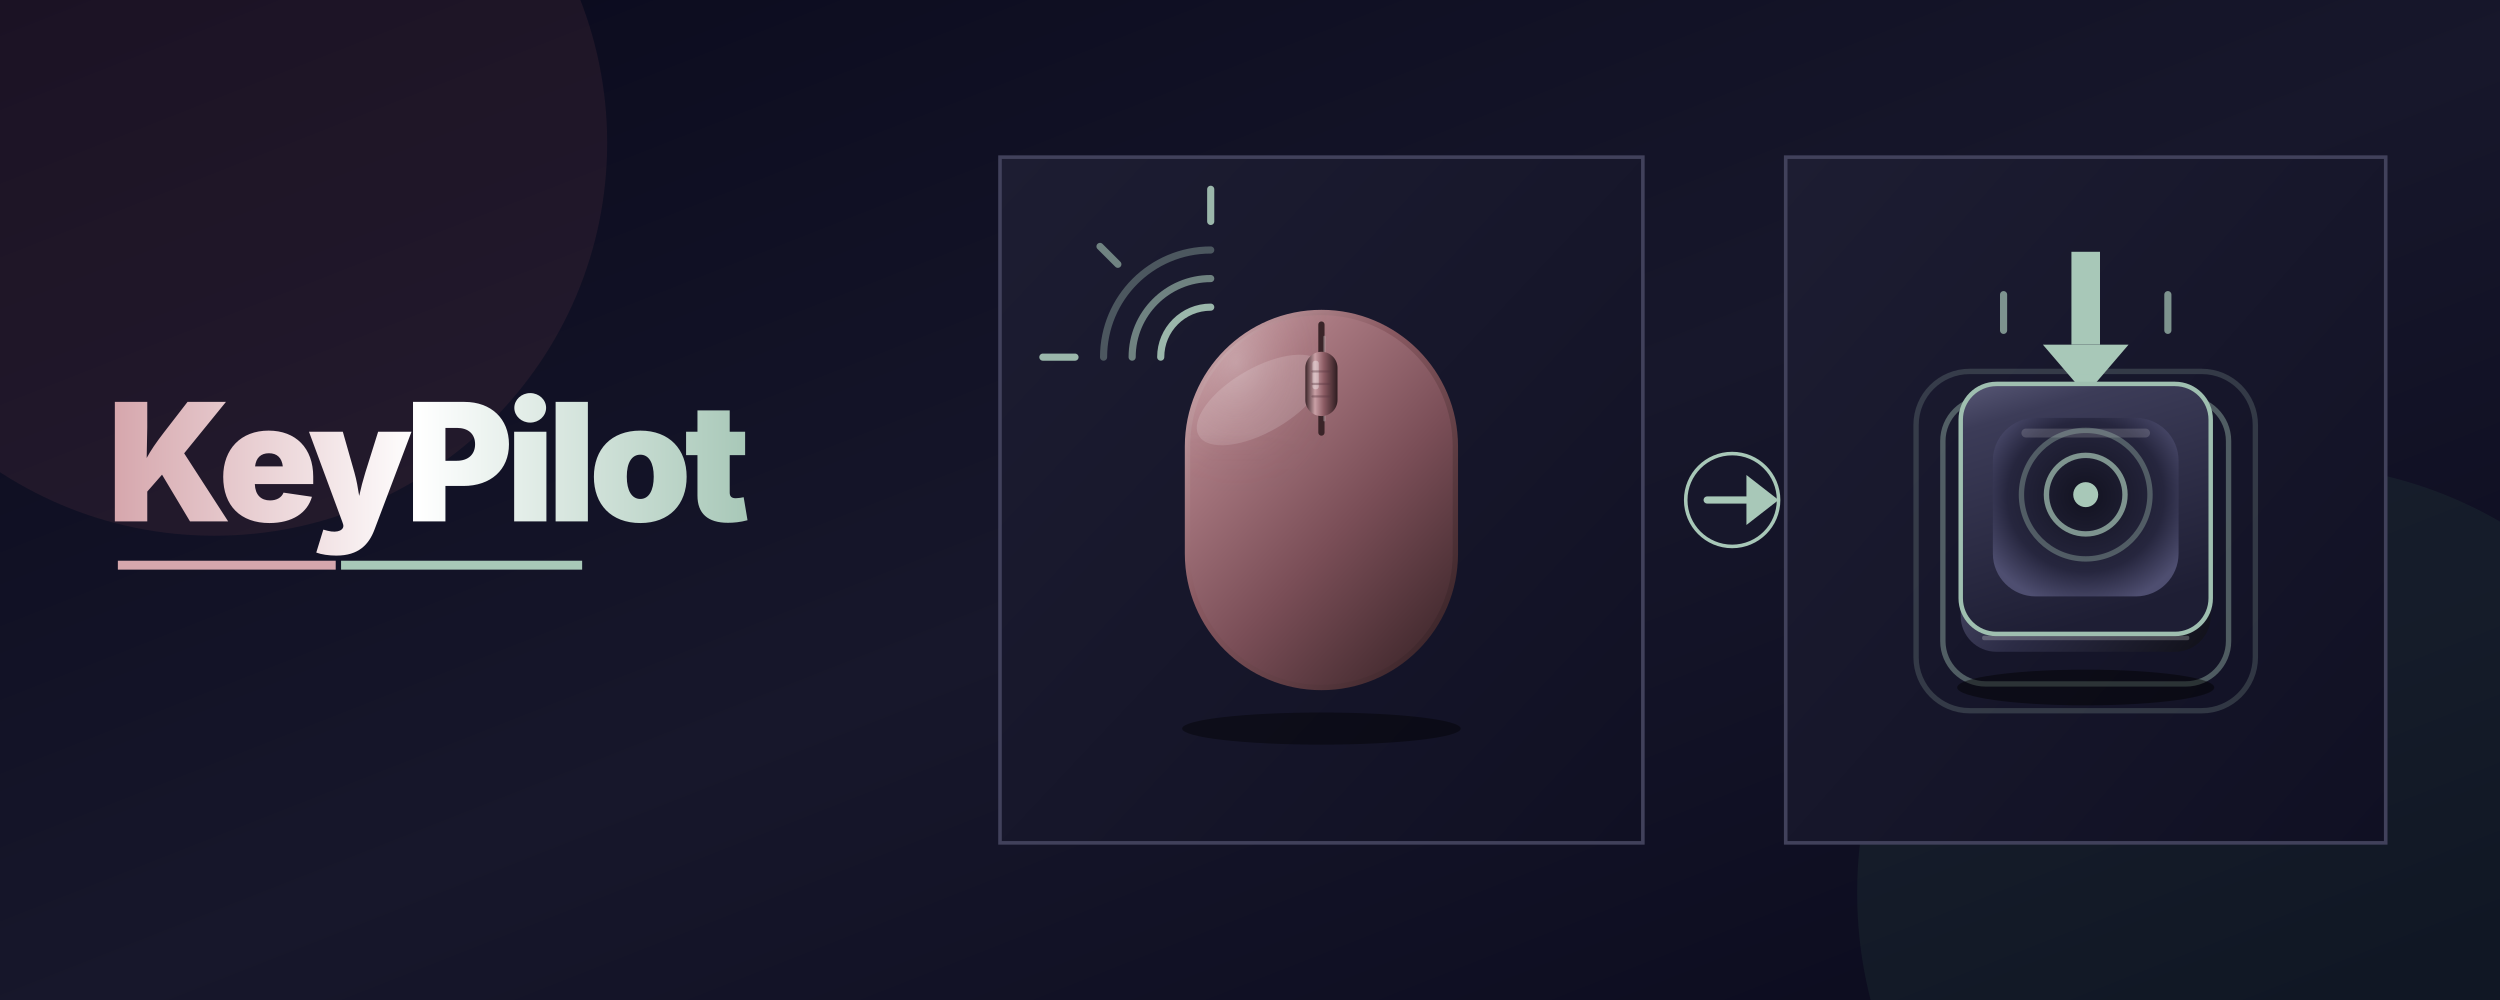
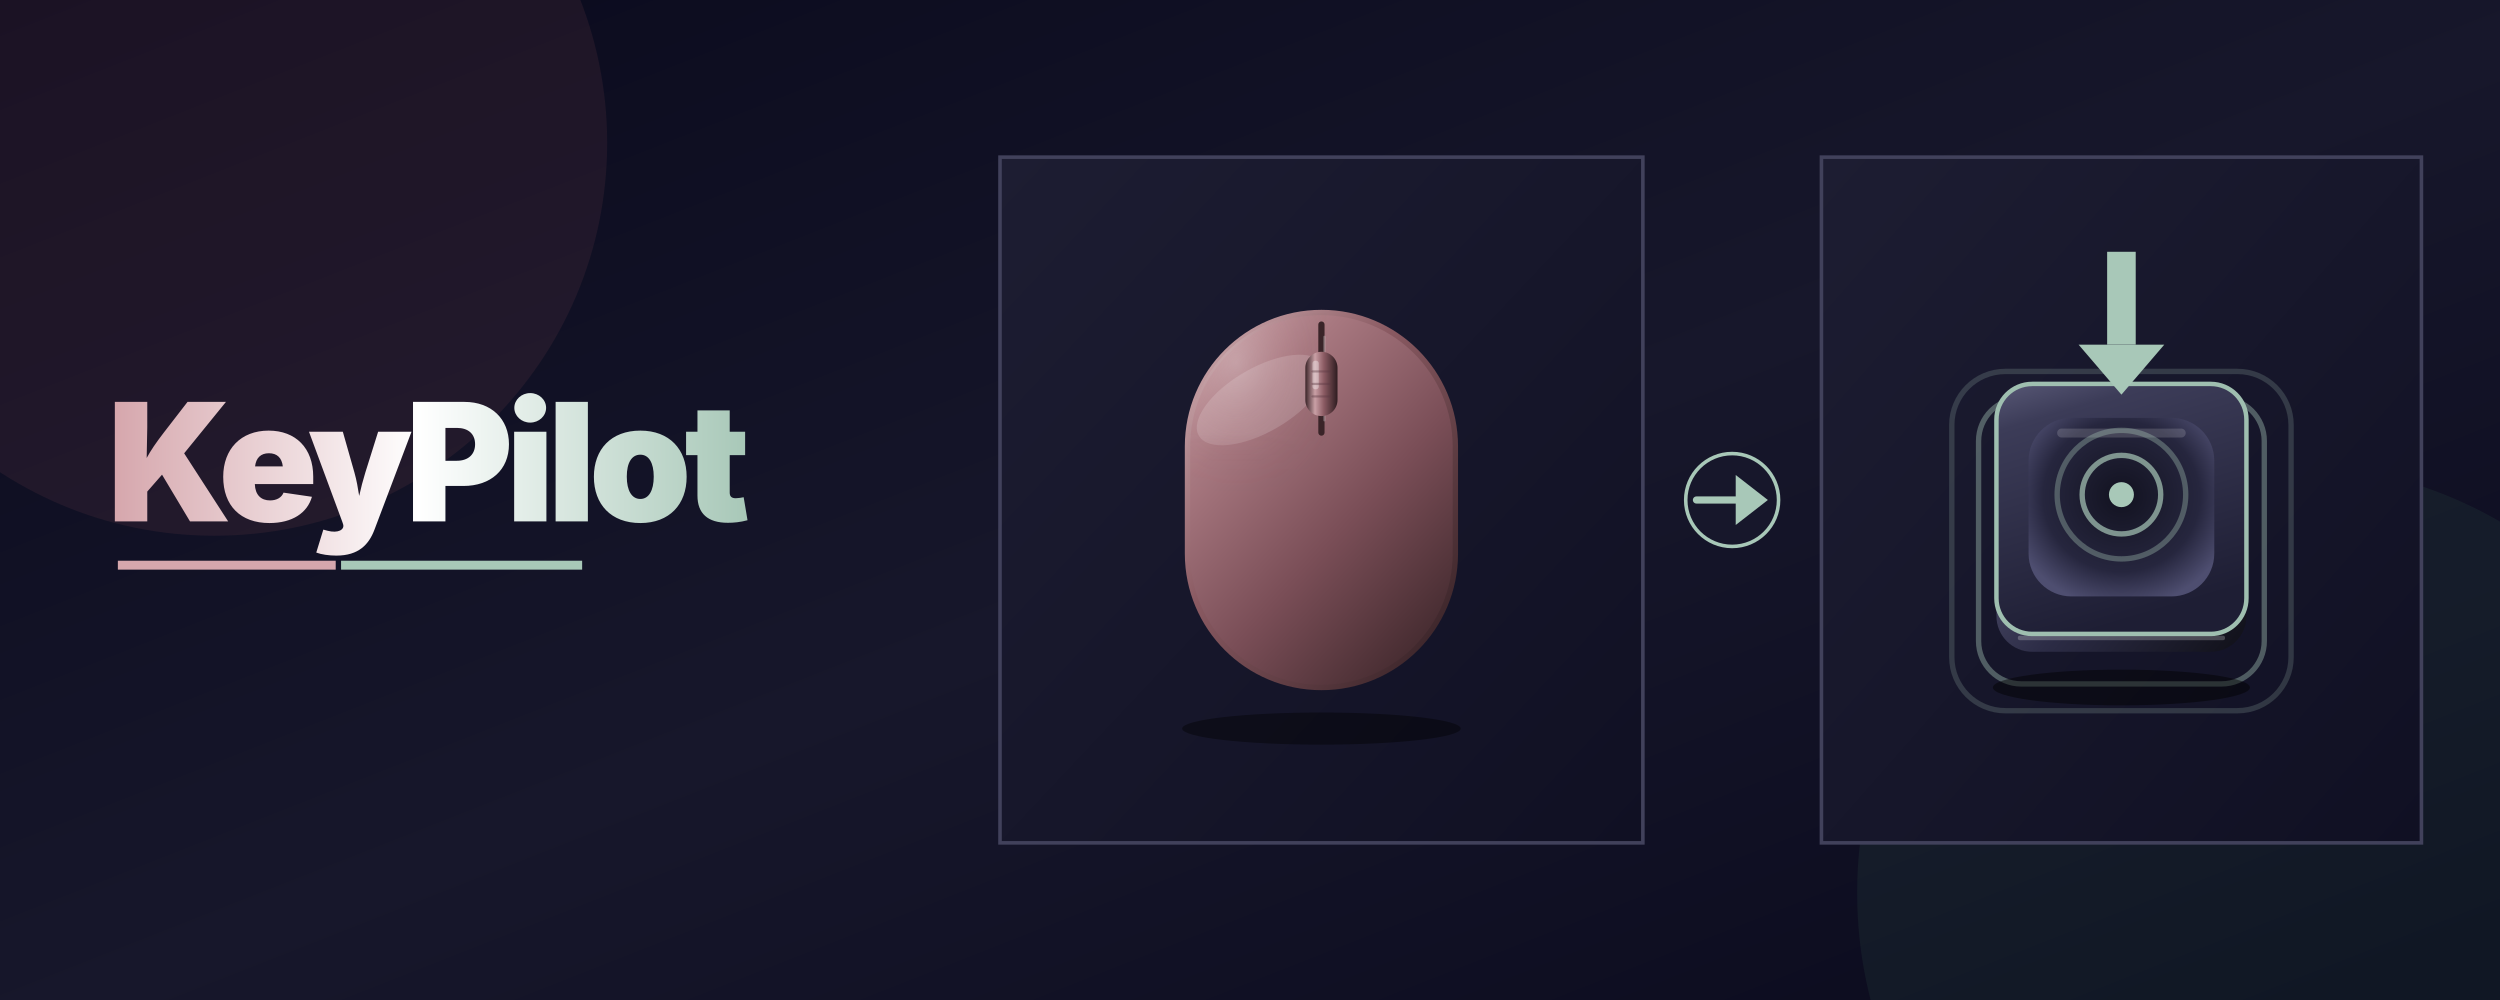
<svg xmlns="http://www.w3.org/2000/svg" width="1400" height="560" viewBox="0 0 1400 560">
  <defs>
    <linearGradient id="bg" x1="0" y1="0" x2="1" y2="1">
      <stop stop-color="#09091c" />
      <stop offset=".52" stop-color="#17172b" />
      <stop offset="1" stop-color="#09091c" />
    </linearGradient>
    <linearGradient id="title" x1="0" y1="0" x2="1" y2="0">
      <stop stop-color="#d6a7ad" />
      <stop offset=".48" stop-color="#ffffff" />
      <stop offset="1" stop-color="#a8c8b8" />
    </linearGradient>
    <linearGradient id="card" x1="0" y1="0" x2="1" y2="1">
      <stop stop-color="#1d1d32" />
      <stop offset="1" stop-color="#101023" />
    </linearGradient>
    <linearGradient id="mouseBody" x1=".12" y1="0" x2=".9" y2="1">
      <stop stop-color="#c9a0a6" />
      <stop offset=".22" stop-color="#a87880" />
      <stop offset=".58" stop-color="#7a4e57" />
      <stop offset="1" stop-color="#3a2428" />
    </linearGradient>
    <linearGradient id="mouseRim" x1="0" y1="0" x2="1" y2="1">
      <stop stop-color="#d6b4b8" />
      <stop offset=".4" stop-color="#8a5a62" />
      <stop offset="1" stop-color="#2e1c20" />
    </linearGradient>
    <radialGradient id="leftClick" cx=".35" cy=".28" r=".8">
      <stop stop-color="#ffffff" stop-opacity=".18" />
      <stop offset=".5" stop-color="#c9a0a6" stop-opacity=".06" />
      <stop offset="1" stop-color="#2a161a" stop-opacity="0" />
    </radialGradient>
    <linearGradient id="buttonFade" x1="0" y1="0" x2="0" y2="1">
      <stop stop-color="#ffffff" />
      <stop offset=".62" stop-color="#ffffff" />
      <stop offset="1" stop-color="#000000" />
    </linearGradient>
    <mask id="buttonMask" maskUnits="userSpaceOnUse" x="665" y="175" width="150" height="108">
      <rect x="665" y="175" width="150" height="108" fill="url(#buttonFade)" />
    </mask>
    <linearGradient id="wheelFace" x1="0" y1="0" x2="1" y2="0">
      <stop stop-color="#3a2428" />
      <stop offset=".3" stop-color="#c9a0a6" />
      <stop offset=".58" stop-color="#8a5a62" />
      <stop offset="1" stop-color="#2e1c20" />
    </linearGradient>
    <linearGradient id="keyWall" x1="0" y1=".2" x2="1" y2="1">
      <stop stop-color="#5c5c7a" />
      <stop offset=".5" stop-color="#2c2c46" />
      <stop offset="1" stop-color="#101018" />
    </linearGradient>
    <linearGradient id="keyFace" x1=".05" y1="0" x2=".35" y2="1">
      <stop stop-color="#565674" />
      <stop offset=".16" stop-color="#3c3c58" />
      <stop offset="1" stop-color="#1e1e34" />
    </linearGradient>
    <radialGradient id="keyDish" cx=".5" cy=".44" r=".62">
      <stop stop-color="#121220" />
      <stop offset=".68" stop-color="#26263e" />
      <stop offset="1" stop-color="#4e4e70" />
    </radialGradient>
    <clipPath id="mouseClip">
      <rect x="665" y="175" width="150" height="210" rx="75" />
    </clipPath>
  </defs>
  <rect width="1400" height="560" fill="url(#bg)" />
  <circle cx="120" cy="80" r="220" fill="#713d48" opacity=".18" />
  <circle cx="1280" cy="500" r="240" fill="#32604d" opacity=".16" />
  <text x="60" y="292" fill="url(#title)" font-size="92" font-weight="900" letter-spacing="-4" font-family="Inter, Segoe UI, sans-serif">KeyPilot</text>
  <rect x="66" y="314" width="122" height="5" fill="#d6a7ad" />
  <rect x="191" y="314" width="135" height="5" fill="#a8c8b8" />
  <rect x="560" y="88" width="360" height="384" fill="url(#card)" stroke="#41415b" stroke-width="2" />
  <ellipse cx="740" cy="408" rx="78" ry="9" fill="#000000" opacity=".4" />
-   <g fill="none" stroke="#a8c8b8" stroke-linecap="round">
-     <path d="M 650,200 A 28,28 0 0 1 678,172" stroke-width="4" opacity=".9" />
-     <path d="M 634,200 A 44,44 0 0 1 678,156" stroke-width="4" opacity=".6" />
-     <path d="M 618,200 A 60,60 0 0 1 678,140" stroke-width="4" opacity=".35" />
-     <line x1="602" y1="200" x2="584" y2="200" stroke-width="4" opacity=".9" />
-     <line x1="626" y1="148" x2="616" y2="138" stroke-width="4" opacity=".6" />
-     <line x1="678" y1="124" x2="678" y2="106" stroke-width="4" opacity=".9" />
-   </g>
  <rect x="665" y="175" width="150" height="210" rx="75" fill="url(#mouseBody)" />
  <rect x="665" y="175" width="150" height="210" rx="75" fill="none" stroke="url(#mouseRim)" stroke-width="3" />
  <g clip-path="url(#mouseClip)">
    <g mask="url(#buttonMask)">
      <ellipse cx="706" cy="224" rx="40" ry="18" fill="#ffffff" opacity=".16" transform="rotate(-30 706 224)" />
      <rect x="665" y="175" width="78" height="100" fill="url(#leftClick)" />
    </g>
    <rect x="738.25" y="180" width="3.5" height="64" rx="1.75" fill="#3a2428" />
    <rect x="741" y="188" width="1.25" height="48" rx=".6" fill="#ffffff" opacity=".25" />
  </g>
  <rect x="731" y="197" width="18" height="36" rx="9" fill="url(#wheelFace)" />
  <rect x="735" y="202" width="3.5" height="16" rx="1.5" fill="#ffffff" opacity=".35" />
  <g stroke="#5a3840" stroke-width="1.25" opacity=".4" stroke-linecap="round">
    <line x1="735" y1="208" x2="745" y2="208" />
    <line x1="735" y1="215" x2="745" y2="215" />
    <line x1="735" y1="222" x2="745" y2="222" />
  </g>
  <circle cx="970" cy="280" r="26" fill="#17172b" stroke="#a8c8b8" stroke-width="2" />
-   <line x1="956" y1="280" x2="978" y2="280" stroke="#a8c8b8" stroke-width="4" stroke-linecap="round" />
-   <polygon points="978,266 978,294 996,280" fill="#a8c8b8" />
-   <rect x="1000" y="88" width="336" height="384" fill="url(#card)" stroke="#41415b" stroke-width="2" />
-   <rect x="1160" y="141" width="16" height="52" fill="#a8c8b8" />
-   <polygon points="1144,193 1192,193 1168,221" fill="#a8c8b8" />
-   <g stroke="#a8c8b8" stroke-width="4" stroke-linecap="round" opacity=".7">
-     <line x1="1122" y1="165" x2="1122" y2="185" />
-     <line x1="1214" y1="165" x2="1214" y2="185" />
+   <line x1="950" y1="280" x2="972" y2="280" stroke="#a8c8b8" stroke-width="4" stroke-linecap="round" />
+   <polygon points="972,266 972,294 990,280" fill="#a8c8b8" />
+   <g transform="translate(20, 0)">
+     <rect x="1000" y="88" width="336" height="384" fill="url(#card)" stroke="#41415b" stroke-width="2" />
+     <rect x="1073" y="208" width="190" height="190" rx="30" fill="none" stroke="#a8c8b8" stroke-width="3" opacity=".2" />
+     <rect x="1088" y="223" width="160" height="160" rx="24" fill="none" stroke="#a8c8b8" stroke-width="3" opacity=".4" />
+     <ellipse cx="1168" cy="385" rx="72" ry="10" fill="#000000" opacity=".45" />
+     <rect x="1098" y="225" width="140" height="140" rx="20" fill="url(#keyWall)" />
+     <rect x="1110" y="356" width="116" height="2.5" rx="1" fill="#ffffff" opacity=".22" />
+     <rect x="1098" y="215" width="140" height="140" rx="20" fill="url(#keyFace)" stroke="#9fbfb0" stroke-width="2.5" />
+     <rect x="1116" y="234" width="104" height="100" rx="24" fill="url(#keyDish)" />
+     <rect x="1132" y="240" width="72" height="5" rx="2.5" fill="#ffffff" opacity=".16" />
+     <circle cx="1168" cy="277" r="36" fill="none" stroke="#a8c8b8" stroke-width="3" opacity=".35" />
+     <circle cx="1168" cy="277" r="22" fill="none" stroke="#a8c8b8" stroke-width="3" opacity=".7" />
+     <circle cx="1168" cy="277" r="7" fill="#a8c8b8" />
+     <rect x="1160" y="141" width="16" height="52" fill="#a8c8b8" />
+     <polygon points="1144,193 1192,193 1168,221" fill="#a8c8b8" />
  </g>
-   <rect x="1073" y="208" width="190" height="190" rx="30" fill="none" stroke="#a8c8b8" stroke-width="3" opacity=".2" />
-   <rect x="1088" y="223" width="160" height="160" rx="24" fill="none" stroke="#a8c8b8" stroke-width="3" opacity=".4" />
-   <ellipse cx="1168" cy="385" rx="72" ry="10" fill="#000000" opacity=".45" />
-   <rect x="1098" y="225" width="140" height="140" rx="20" fill="url(#keyWall)" />
-   <rect x="1110" y="356" width="116" height="2.5" rx="1" fill="#ffffff" opacity=".22" />
-   <rect x="1098" y="215" width="140" height="140" rx="20" fill="url(#keyFace)" stroke="#9fbfb0" stroke-width="2.5" />
-   <rect x="1116" y="234" width="104" height="100" rx="24" fill="url(#keyDish)" />
-   <rect x="1132" y="240" width="72" height="5" rx="2.5" fill="#ffffff" opacity=".16" />
-   <circle cx="1168" cy="277" r="36" fill="none" stroke="#a8c8b8" stroke-width="3" opacity=".35" />
-   <circle cx="1168" cy="277" r="22" fill="none" stroke="#a8c8b8" stroke-width="3" opacity=".7" />
-   <circle cx="1168" cy="277" r="7" fill="#a8c8b8" />
</svg>
